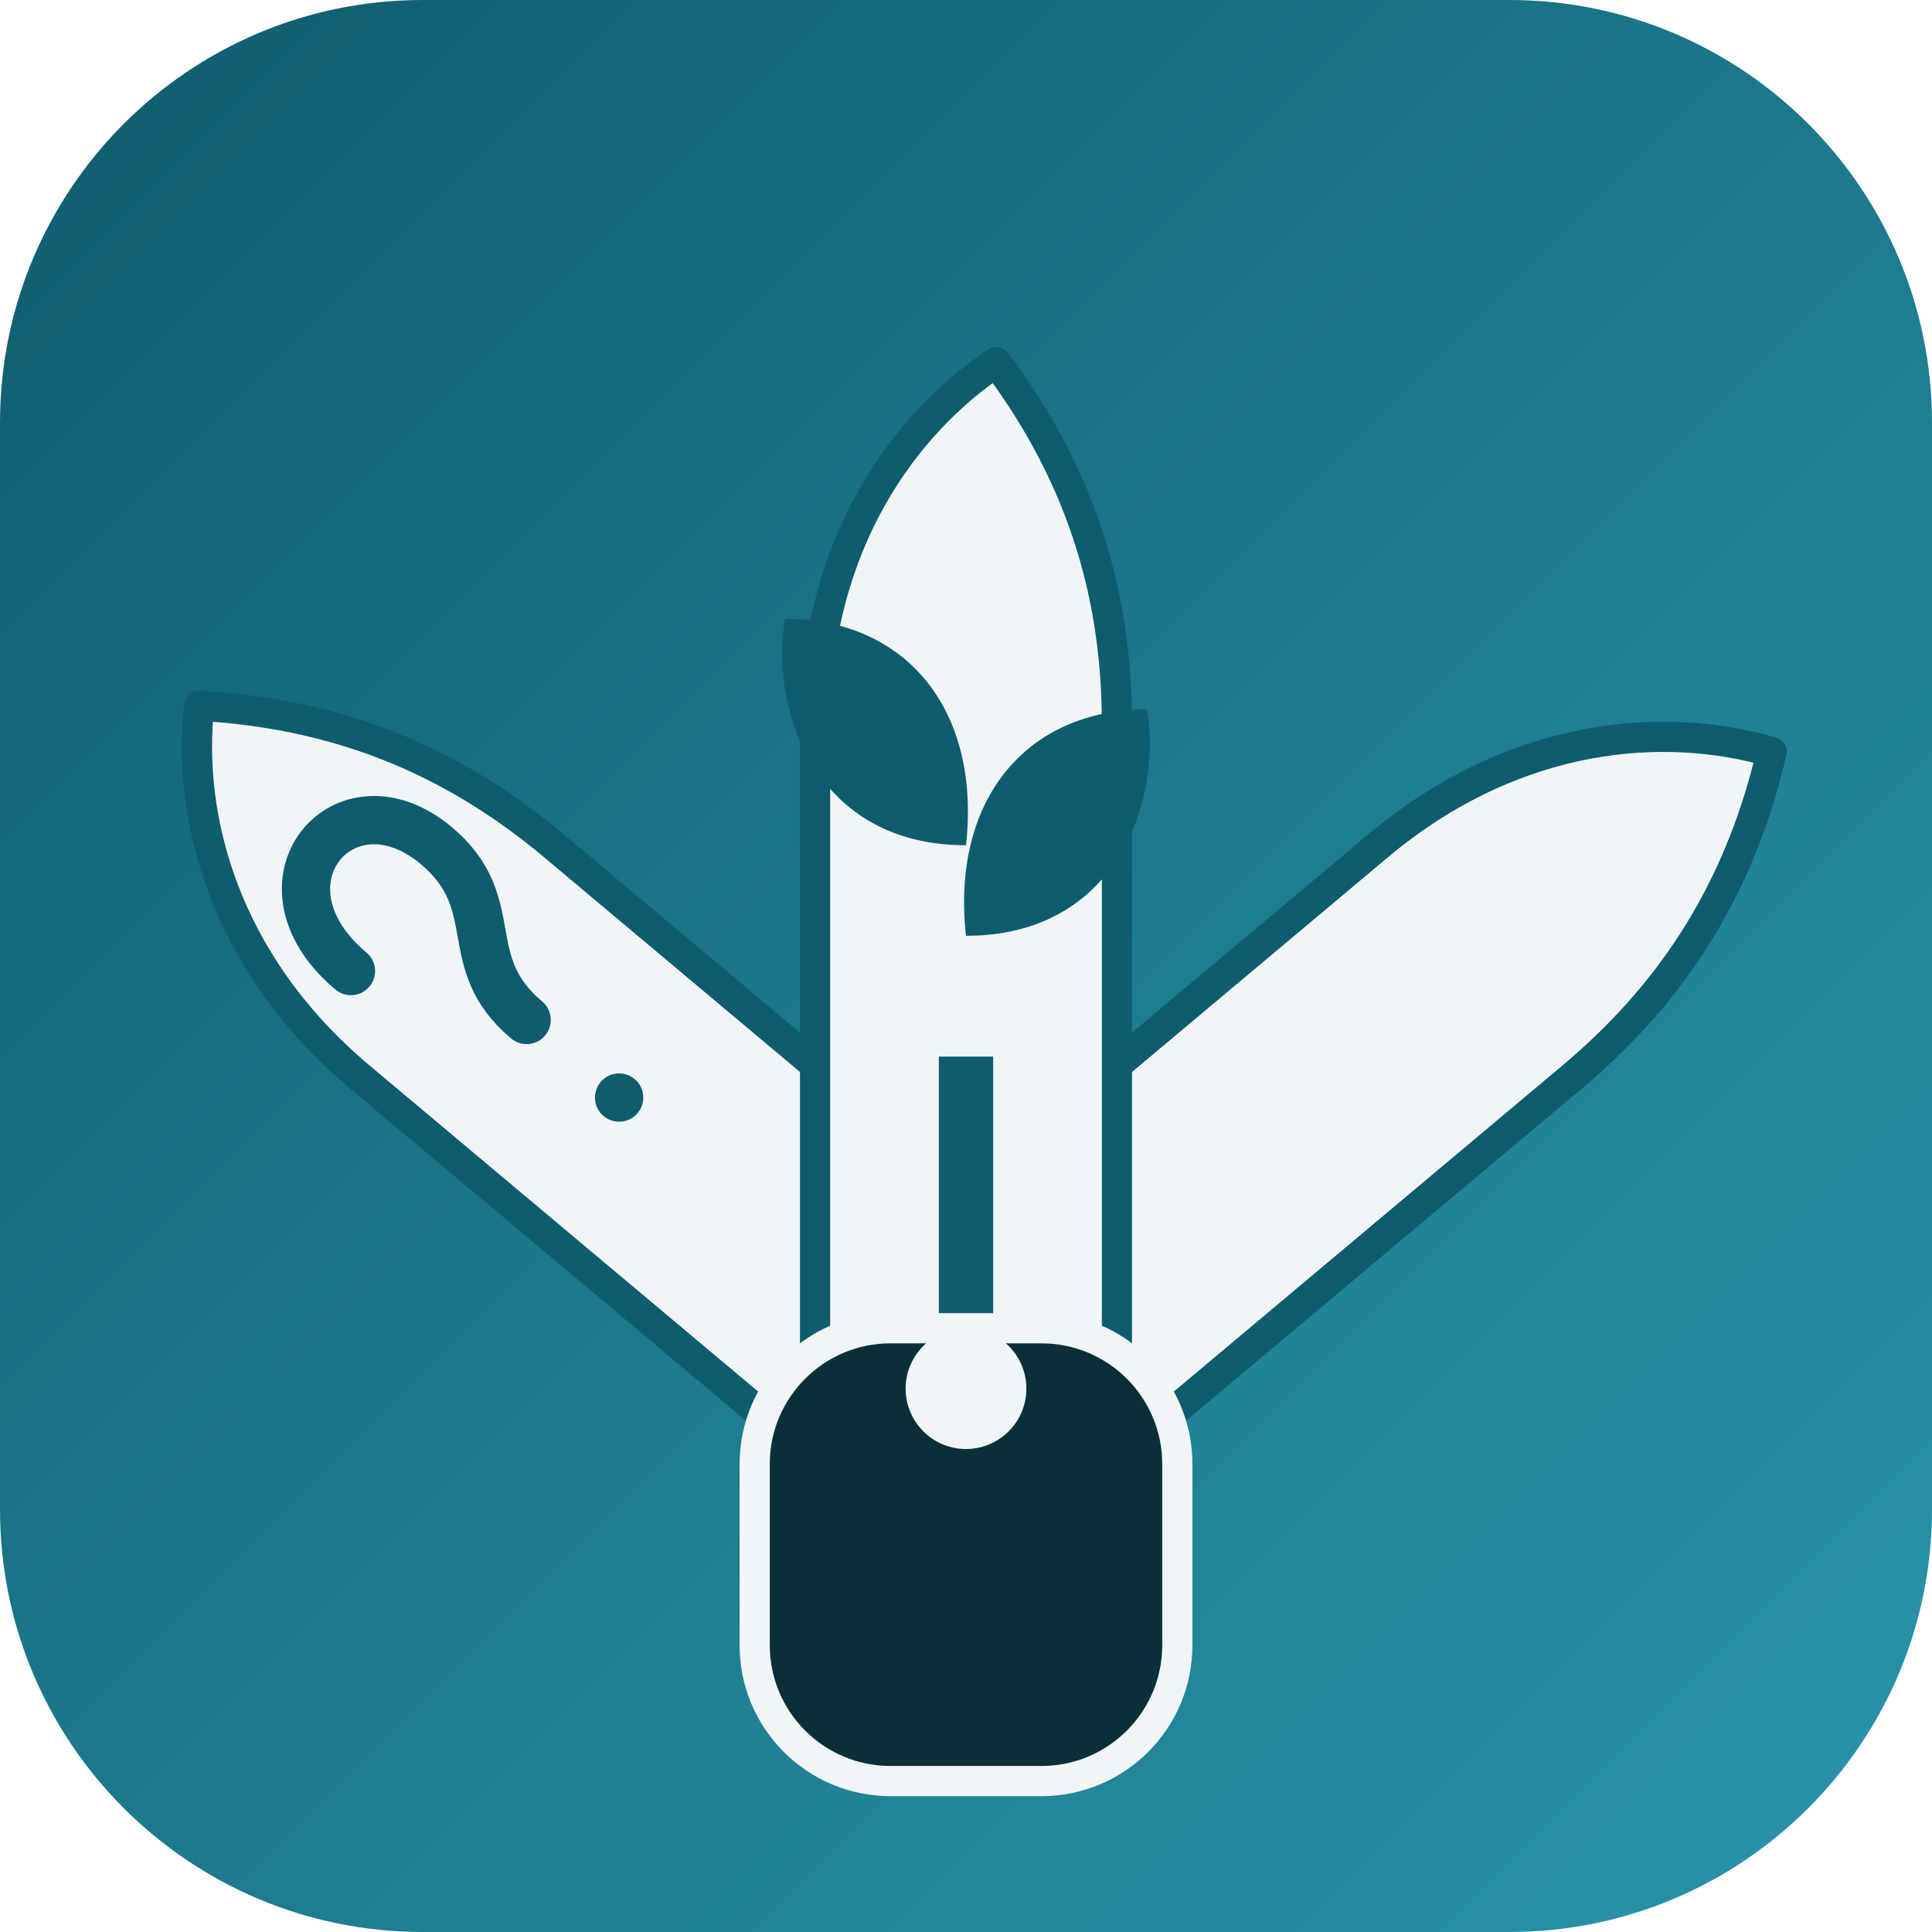
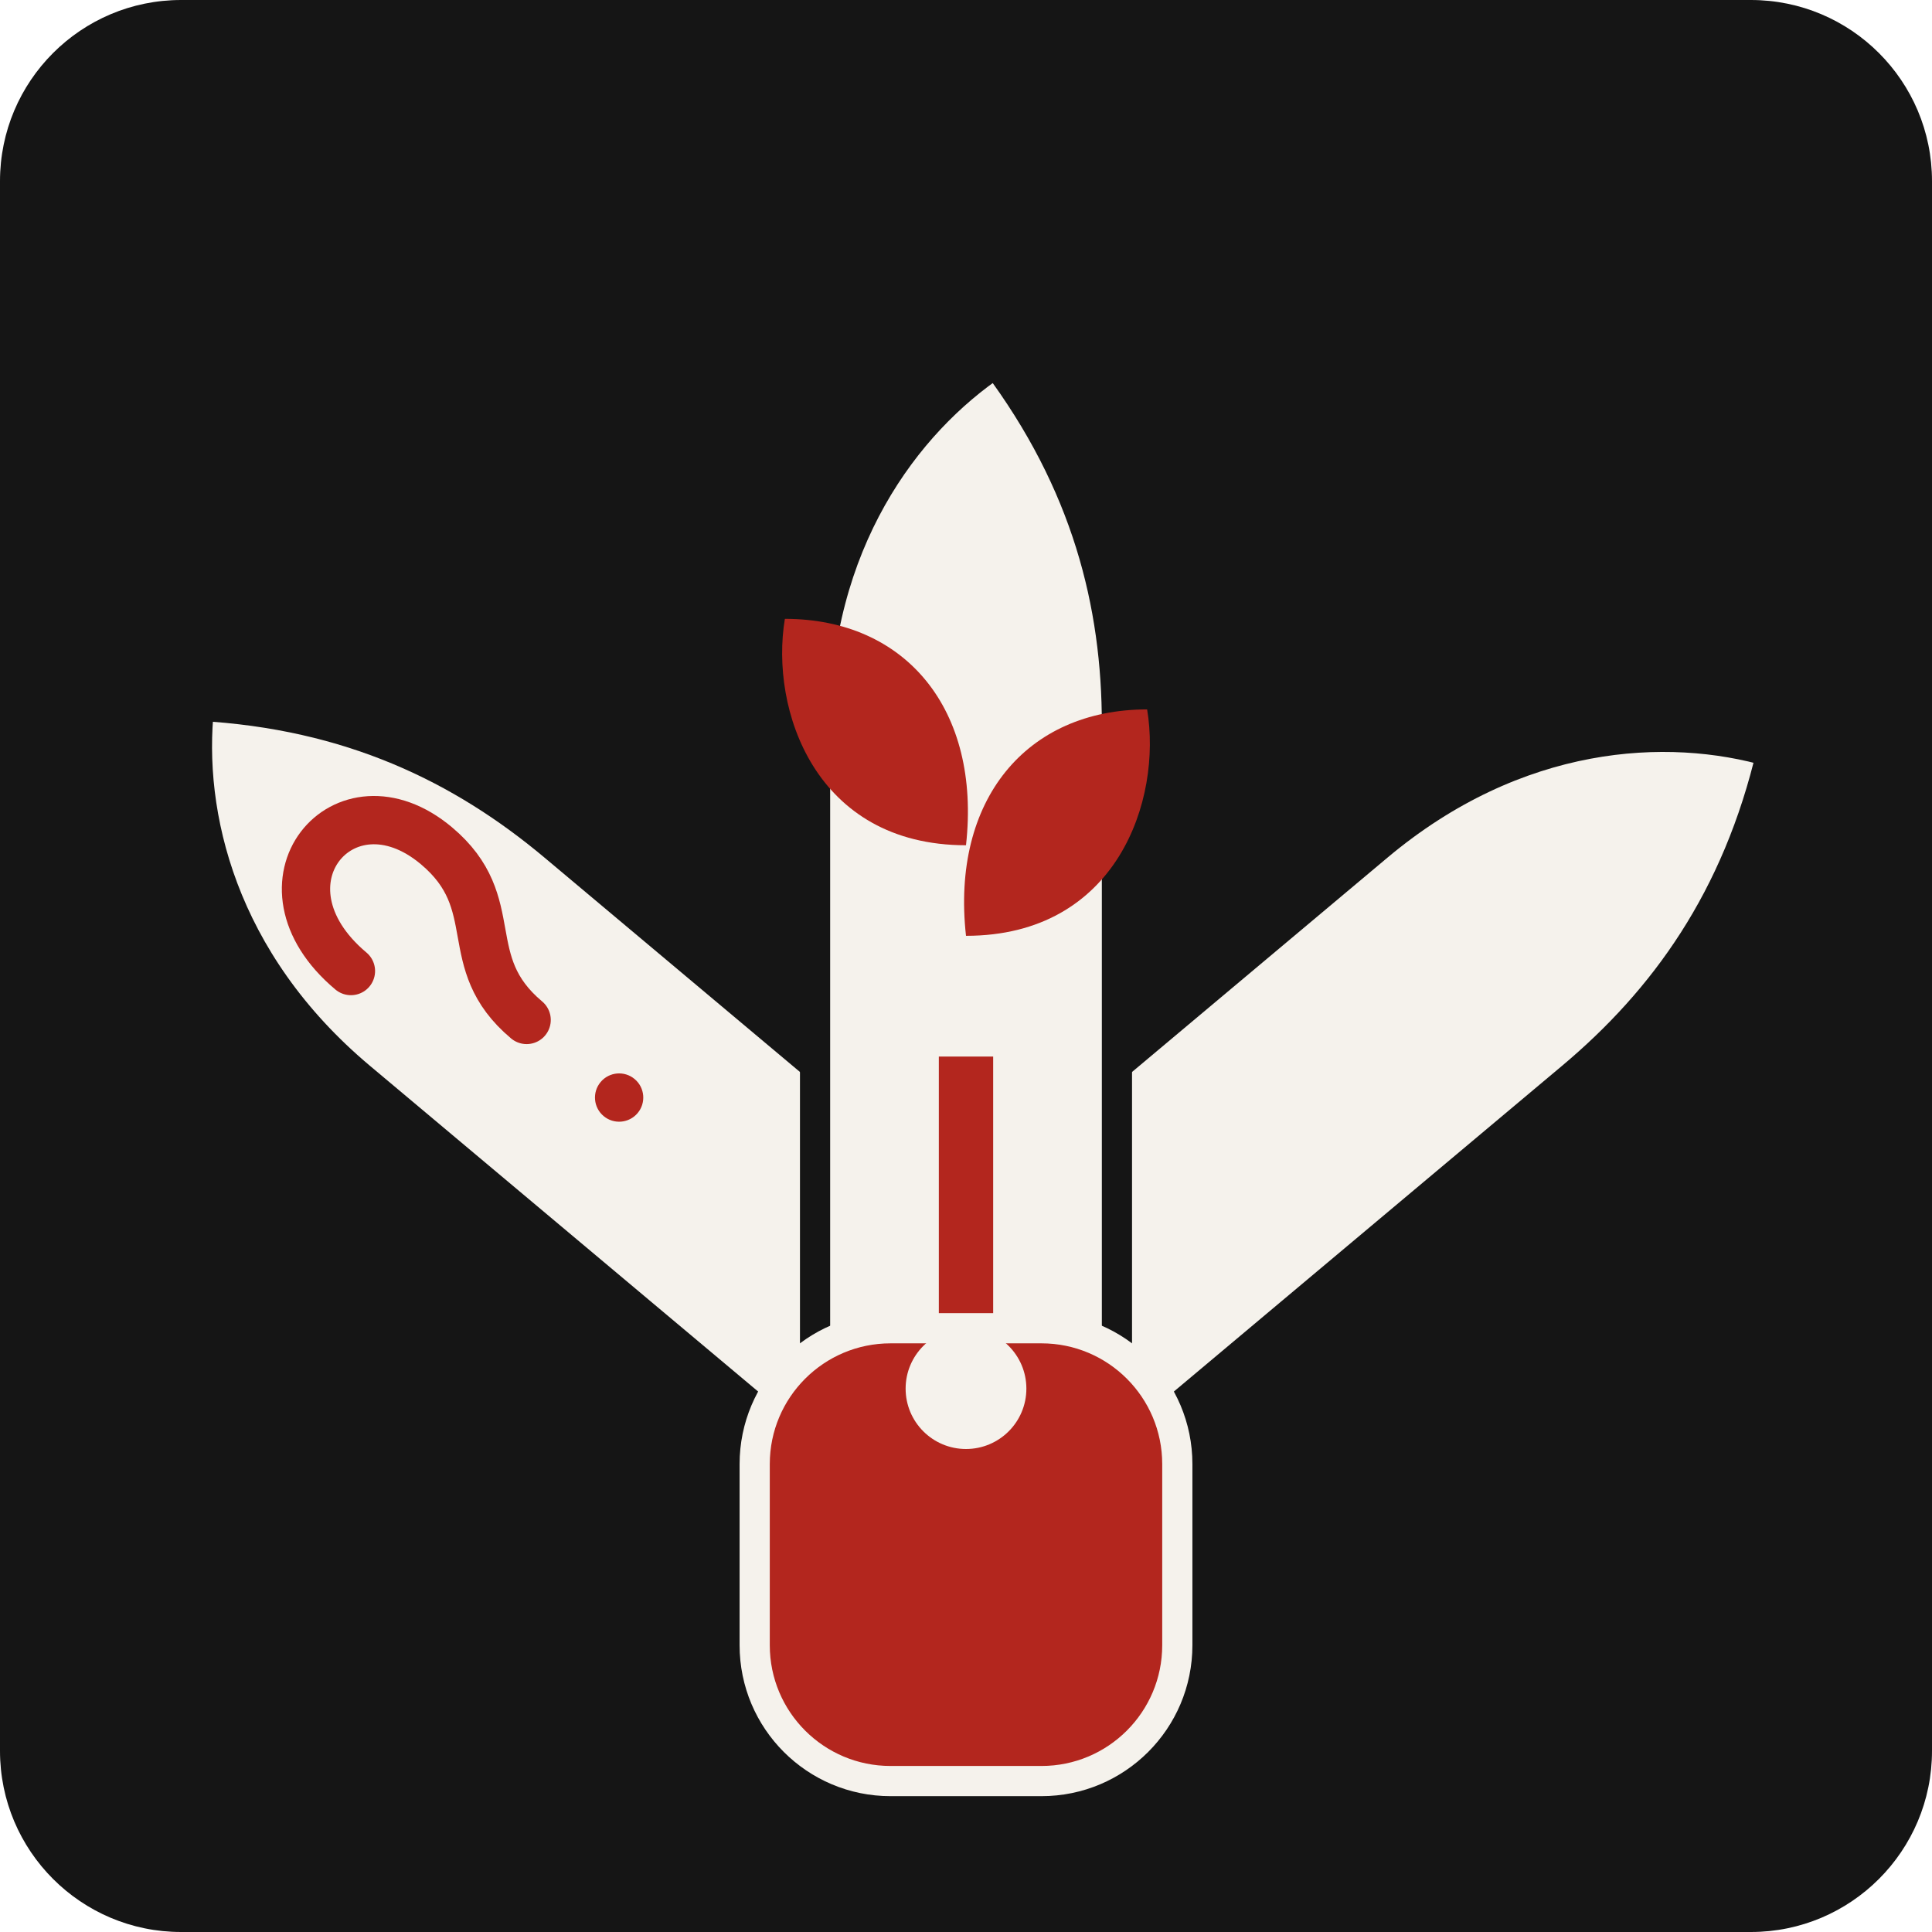
<svg xmlns="http://www.w3.org/2000/svg" viewBox="0 0 128 128" width="128" height="128" role="img" aria-label="Le p'tit Canif : un canif ouvert avec trois lames">
-   <defs>
-     <linearGradient id="fond" x1="0" y1="0" x2="1" y2="1">
-       <stop offset="0" stop-color="#0f5c6e" />
-       <stop offset="1" stop-color="#2a95ab" />
-     </linearGradient>
-   </defs>
  <style>
    @media (prefers-reduced-motion: no-preference) {
      .lame { transform-box: view-box; transform-origin: 64px 92px; animation-duration: .9s; animation-timing-function: cubic-bezier(.2,.8,.2,1); animation-fill-mode: backwards; }
      .gauche { animation-name: ouvre-gauche; animation-delay: .15s; }
      .droite { animation-name: ouvre-droite; animation-delay: .3s; }
      .milieu { animation-name: ouvre-milieu; }
    }
    @keyframes ouvre-gauche { from { transform: rotate(50deg); } }
    @keyframes ouvre-droite { from { transform: rotate(-50deg); } }
    @keyframes ouvre-milieu { from { transform: rotate(0deg); } }
  </style>
-   <rect width="128" height="128" rx="28" fill="url(#fond)" />
-   <g stroke="#0f5c6e" stroke-width="2" stroke-linejoin="round">
+   <rect width="128" height="128" rx="12" fill="#151515" />
+   <g stroke="#151515" stroke-width="2" stroke-linejoin="round">
    <g transform="rotate(-50 64 92)">
      <g class="lame gauche">
-         <path d="M54 96V48C54 36 60 28 66 24C72 32 74 40 74 48V96Z" fill="#f0f6f8" />
-         <g transform="translate(64 92)" fill="none" stroke="#0f5c6e" stroke-width="3.2" stroke-linecap="round">
+         <path d="M54 96V48C54 36 60 28 66 24C72 32 74 40 74 48V96Z" fill="#f5f2ec" />
+         <g transform="translate(64 92)" fill="none" stroke="#b3261e" stroke-width="3.2" stroke-linecap="round">
          <path d="M-5 -49C-5 -58 5 -58 5 -50C5 -44 0 -44 0 -38" />
-           <circle cx="0" cy="-30" r="1.6" fill="#0f5c6e" stroke="none" />
+           <circle cx="0" cy="-30" r="1.6" fill="#b3261e" stroke="none" />
        </g>
      </g>
    </g>
    <g transform="rotate(50 64 92)">
      <g class="lame droite">
-         <path d="M54 96V48C54 36 60 28 66 24C72 32 74 40 74 48V96Z" fill="#f0f6f8" />
+         <path d="M54 96V48C54 36 60 28 66 24C72 32 74 40 74 48V96Z" fill="#f5f2ec" />
      </g>
    </g>
    <g class="lame milieu">
-       <path d="M54 96V48C54 36 60 28 66 24C72 32 74 40 74 48V96Z" fill="#f0f6f8" />
-       <g transform="translate(64 92)" fill="#0f5c6e" stroke="none">
+       <path d="M54 96V48C54 36 60 28 66 24C72 32 74 40 74 48V96Z" fill="#f5f2ec" />
+       <g transform="translate(64 92)" fill="#b3261e" stroke="none">
        <path d="M-1.8 -22h3.6v22h-3.6z" />
        <path d="M0 -36C-10 -36 -13 -45 -12 -51C-4 -51 1 -45 0 -36Z" />
        <path d="M0 -30C10 -30 13 -39 12 -45C4 -45 -1 -39 0 -30Z" />
      </g>
    </g>
  </g>
-   <rect x="50" y="88" width="28" height="30" rx="9" fill="#0a2f38" stroke="#f0f6f8" stroke-width="2" />
-   <circle cx="64" cy="92" r="4" fill="#f0f6f8" />
+   <rect x="50" y="88" width="28" height="30" rx="9" fill="#b3261e" stroke="#f5f2ec" stroke-width="2" />
+   <circle cx="64" cy="92" r="4" fill="#f5f2ec" />
</svg>
